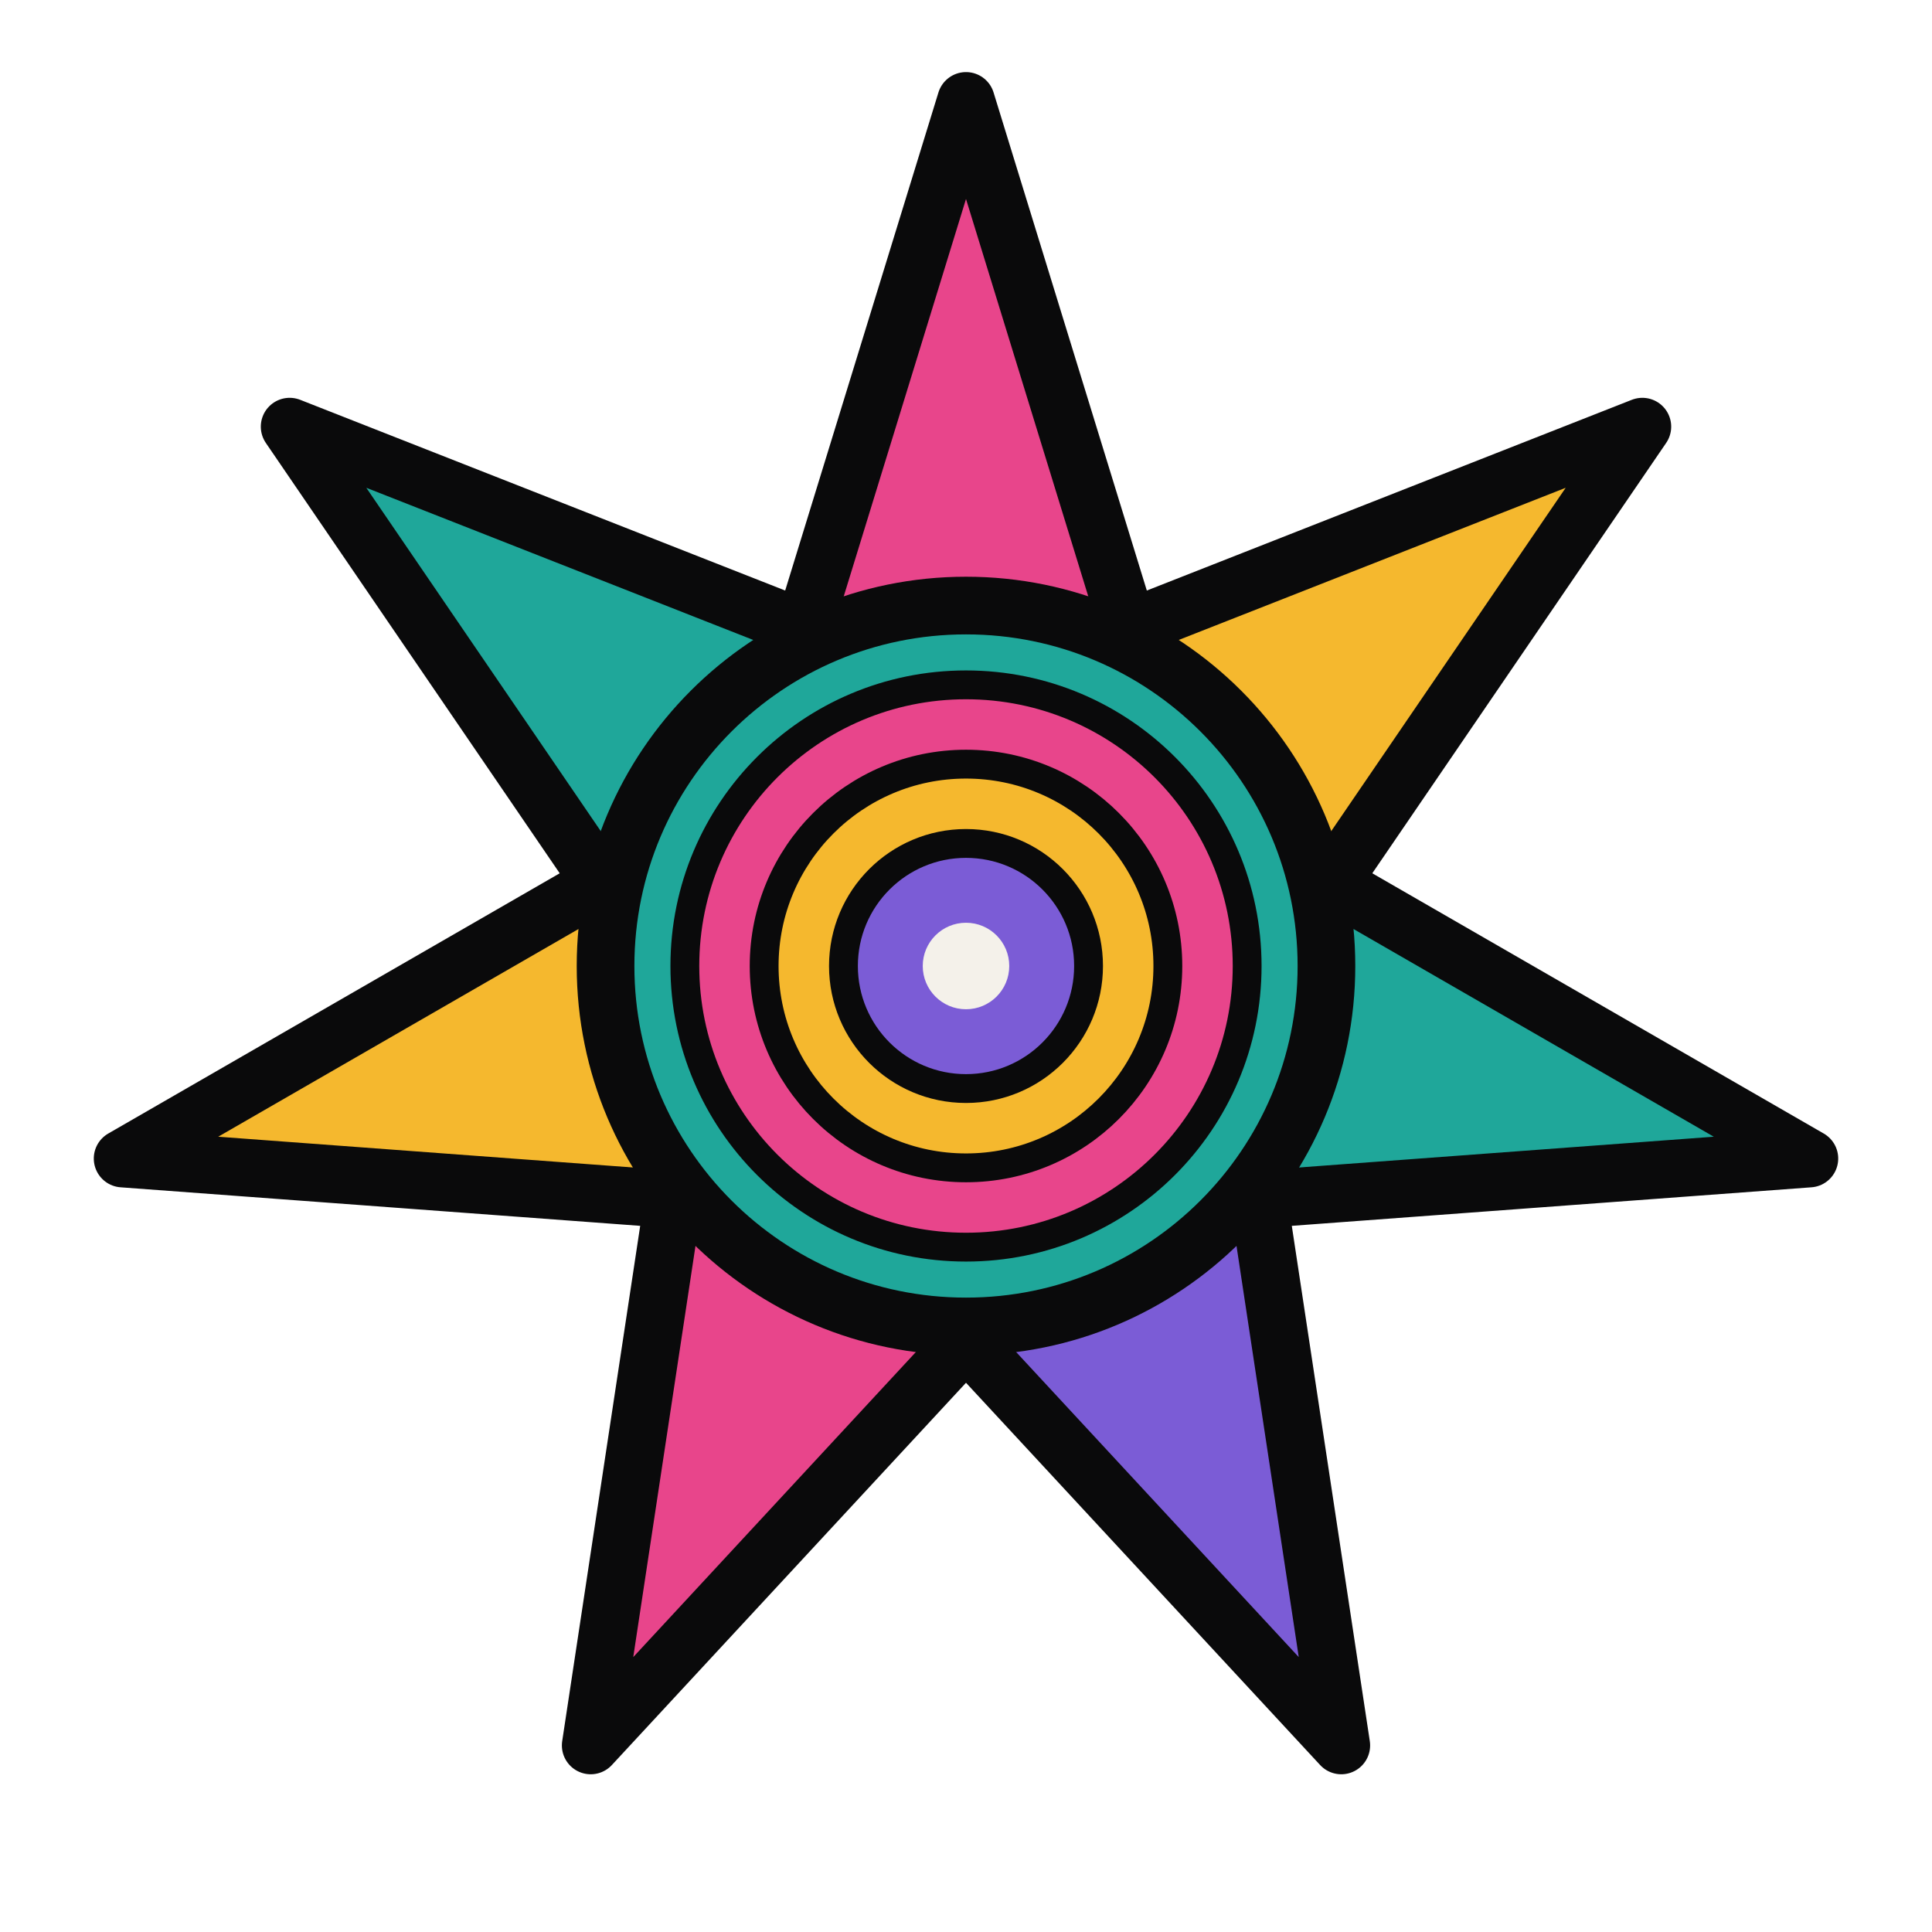
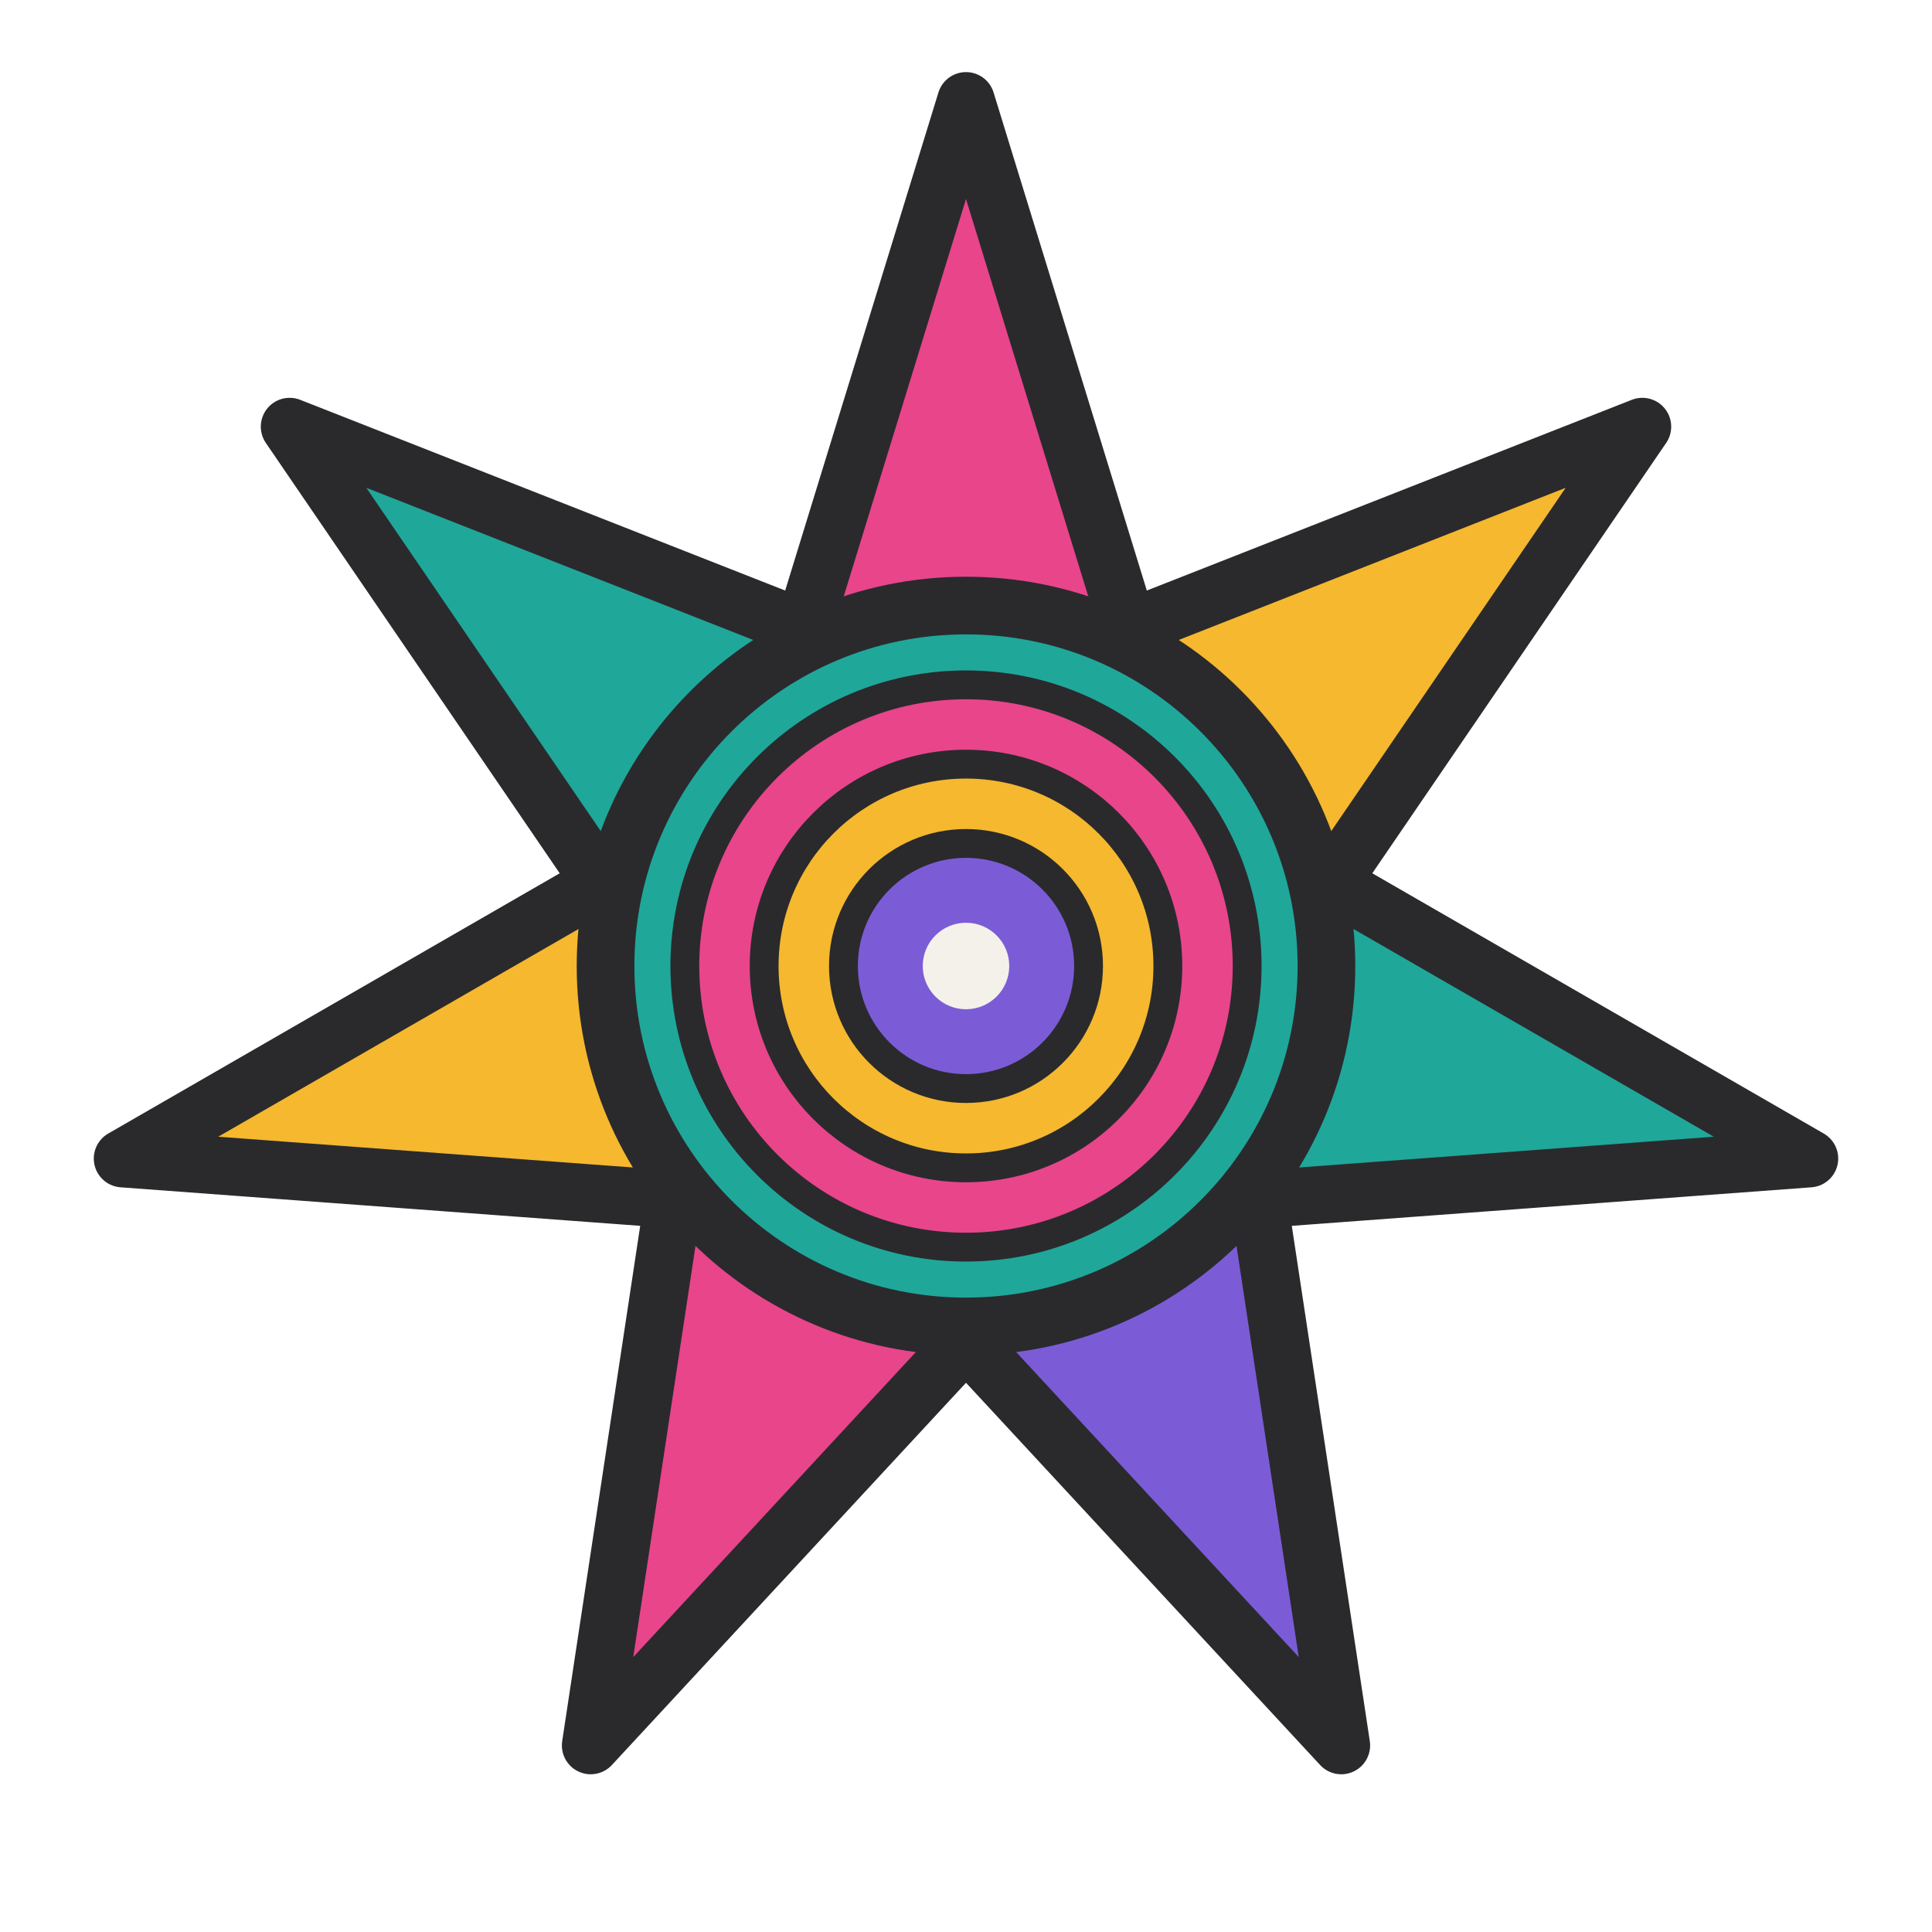
<svg xmlns="http://www.w3.org/2000/svg" viewBox="16 16 268 268">
  <g transform="rotate(0.00 150 150)">
-     <path d="M150 30 L174 108 L126 108 Z" fill="#E8458B" stroke="#0A0A0B" stroke-width="8" stroke-linejoin="round" />
+     <path d="M150 30 L174 108 L126 108 Z" fill="#E8458B" stroke="#2A2A2D" stroke-width="8" stroke-linejoin="round" />
  </g>
  <g transform="rotate(51.43 150 150)">
-     <path d="M150 30 L174 108 L126 108 Z" fill="#F5B82E" stroke="#0A0A0B" stroke-width="8" stroke-linejoin="round" />
+     <path d="M150 30 L174 108 L126 108 Z" fill="#F5B82E" stroke="#2A2A2D" stroke-width="8" stroke-linejoin="round" />
  </g>
  <g transform="rotate(102.86 150 150)">
-     <path d="M150 30 L174 108 L126 108 Z" fill="#1FA79A" stroke="#0A0A0B" stroke-width="8" stroke-linejoin="round" />
+     <path d="M150 30 L174 108 L126 108 Z" fill="#1FA79A" stroke="#2A2A2D" stroke-width="8" stroke-linejoin="round" />
  </g>
  <g transform="rotate(154.29 150 150)">
-     <path d="M150 30 L174 108 L126 108 Z" fill="#7B5CD6" stroke="#0A0A0B" stroke-width="8" stroke-linejoin="round" />
+     <path d="M150 30 L174 108 L126 108 Z" fill="#7B5CD6" stroke="#2A2A2D" stroke-width="8" stroke-linejoin="round" />
  </g>
  <g transform="rotate(205.71 150 150)">
-     <path d="M150 30 L174 108 L126 108 Z" fill="#E8458B" stroke="#0A0A0B" stroke-width="8" stroke-linejoin="round" />
+     <path d="M150 30 L174 108 L126 108 Z" fill="#E8458B" stroke="#2A2A2D" stroke-width="8" stroke-linejoin="round" />
  </g>
  <g transform="rotate(257.14 150 150)">
-     <path d="M150 30 L174 108 L126 108 Z" fill="#F5B82E" stroke="#0A0A0B" stroke-width="8" stroke-linejoin="round" />
+     <path d="M150 30 L174 108 L126 108 Z" fill="#F5B82E" stroke="#2A2A2D" stroke-width="8" stroke-linejoin="round" />
  </g>
  <g transform="rotate(308.57 150 150)">
-     <path d="M150 30 L174 108 L126 108 Z" fill="#1FA79A" stroke="#0A0A0B" stroke-width="8" stroke-linejoin="round" />
+     <path d="M150 30 L174 108 L126 108 Z" fill="#1FA79A" stroke="#2A2A2D" stroke-width="8" stroke-linejoin="round" />
  </g>
-   <circle cx="150" cy="150" r="50" fill="#1FA79A" stroke="#0A0A0B" stroke-width="8" />
-   <circle cx="150" cy="150" r="39" fill="#E8458B" stroke="#0A0A0B" stroke-width="4" />
-   <circle cx="150" cy="150" r="28" fill="#F5B82E" stroke="#0A0A0B" stroke-width="4" />
-   <circle cx="150" cy="150" r="17" fill="#7B5CD6" stroke="#0A0A0B" stroke-width="4" />
+   <circle cx="150" cy="150" r="50" fill="#1FA79A" stroke="#2A2A2D" stroke-width="8" />
+   <circle cx="150" cy="150" r="39" fill="#E8458B" stroke="#2A2A2D" stroke-width="4" />
+   <circle cx="150" cy="150" r="28" fill="#F5B82E" stroke="#2A2A2D" stroke-width="4" />
+   <circle cx="150" cy="150" r="17" fill="#7B5CD6" stroke="#2A2A2D" stroke-width="4" />
  <circle cx="150" cy="150" r="6" fill="#F4F1EA" />
</svg>
